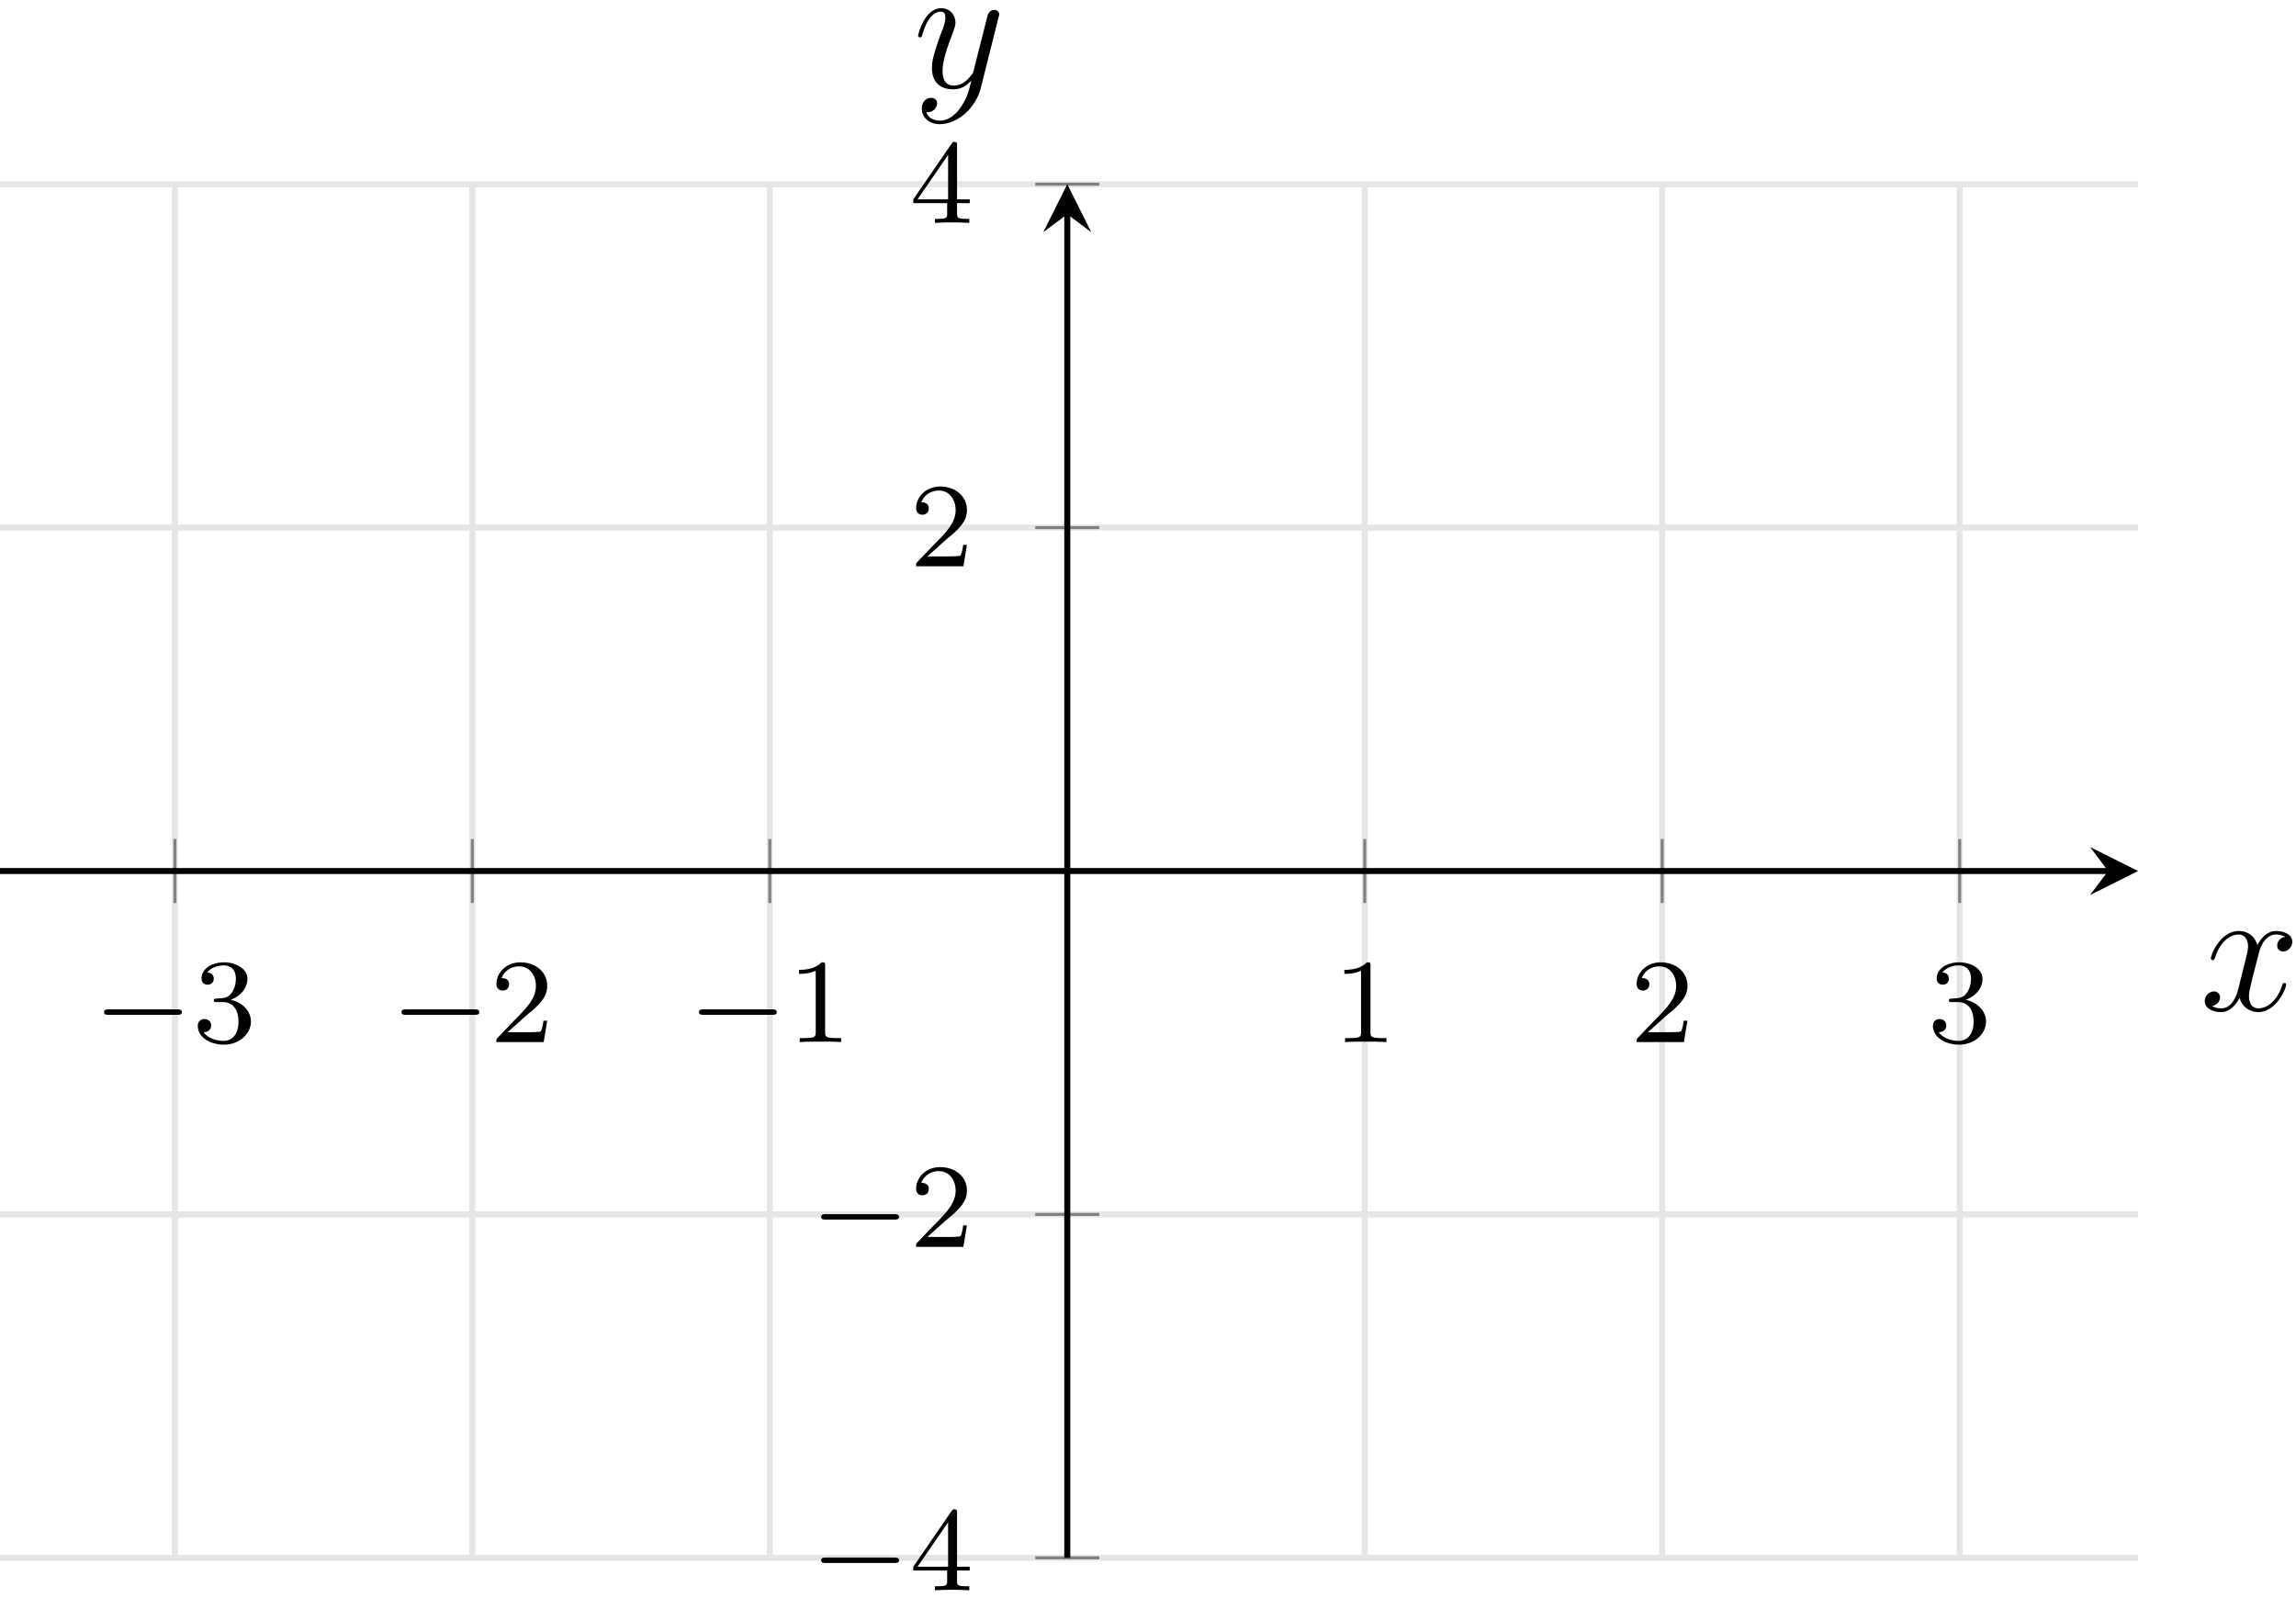
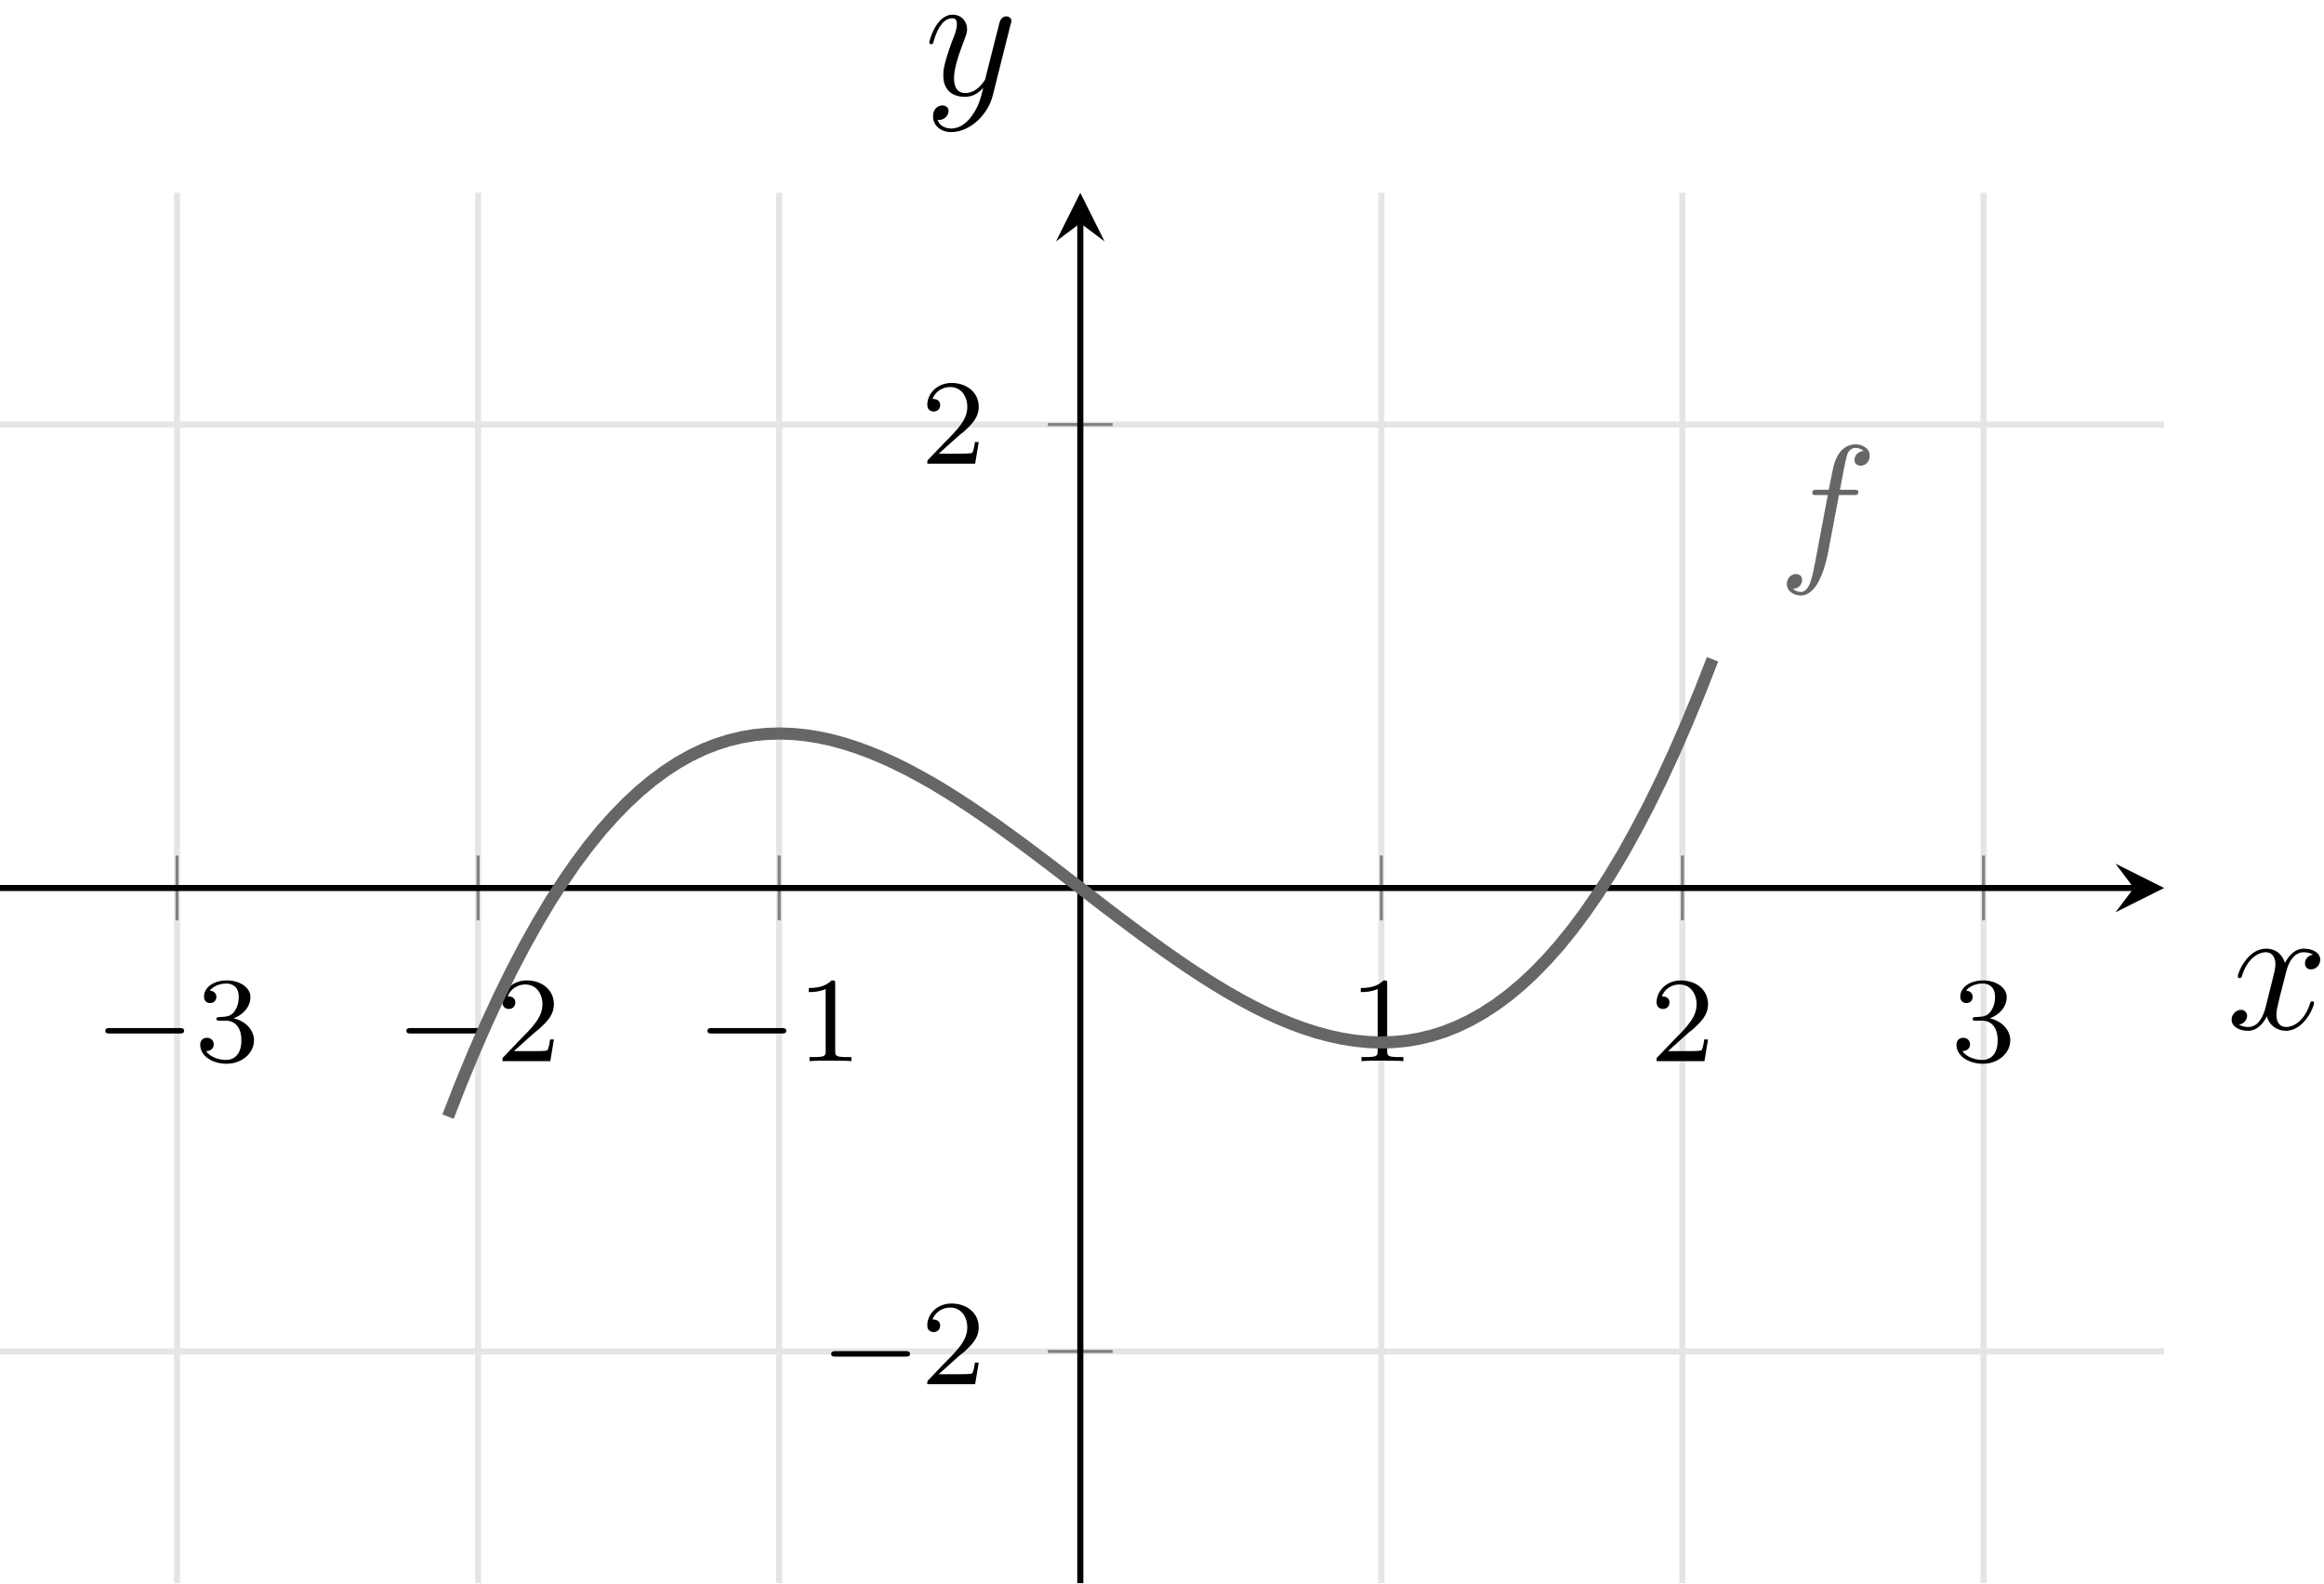
- <svg xmlns="http://www.w3.org/2000/svg" xmlns:xlink="http://www.w3.org/1999/xlink" width="152.496pt" height="106.084pt" viewBox="0 0 152.496 106.084">
+ <svg xmlns="http://www.w3.org/2000/svg" xmlns:xlink="http://www.w3.org/1999/xlink" width="152.496pt" height="103.924pt" viewBox="0 0 152.496 103.924">
  <defs>
    <g>
      <g id="glyph-0-0">
        <path d="M 5.562 -1.812 C 5.703 -1.812 5.875 -1.812 5.875 -1.984 C 5.875 -2.172 5.703 -2.172 5.562 -2.172 L 1 -2.172 C 0.875 -2.172 0.703 -2.172 0.703 -1.984 C 0.703 -1.812 0.875 -1.812 1 -1.812 Z M 5.562 -1.812 " />
      </g>
      <g id="glyph-1-0">
        <path d="M 2.016 -2.656 C 2.641 -2.656 3.047 -2.203 3.047 -1.359 C 3.047 -0.359 2.484 -0.078 2.062 -0.078 C 1.625 -0.078 1.016 -0.234 0.734 -0.656 C 1.031 -0.656 1.234 -0.844 1.234 -1.094 C 1.234 -1.359 1.047 -1.531 0.781 -1.531 C 0.578 -1.531 0.344 -1.406 0.344 -1.078 C 0.344 -0.328 1.156 0.172 2.078 0.172 C 3.125 0.172 3.875 -0.562 3.875 -1.359 C 3.875 -2.031 3.344 -2.625 2.531 -2.812 C 3.156 -3.031 3.641 -3.562 3.641 -4.203 C 3.641 -4.844 2.922 -5.297 2.094 -5.297 C 1.234 -5.297 0.594 -4.844 0.594 -4.234 C 0.594 -3.938 0.781 -3.812 1 -3.812 C 1.25 -3.812 1.406 -3.984 1.406 -4.219 C 1.406 -4.516 1.141 -4.625 0.969 -4.625 C 1.312 -5.062 1.922 -5.094 2.062 -5.094 C 2.266 -5.094 2.875 -5.031 2.875 -4.203 C 2.875 -3.656 2.641 -3.312 2.531 -3.188 C 2.297 -2.938 2.109 -2.922 1.625 -2.891 C 1.469 -2.891 1.406 -2.875 1.406 -2.766 C 1.406 -2.656 1.484 -2.656 1.625 -2.656 Z M 2.016 -2.656 " />
      </g>
      <g id="glyph-1-1">
        <path d="M 2.25 -1.625 C 2.375 -1.75 2.703 -2.016 2.844 -2.125 C 3.328 -2.578 3.797 -3.016 3.797 -3.734 C 3.797 -4.688 3 -5.297 2.016 -5.297 C 1.047 -5.297 0.422 -4.578 0.422 -3.859 C 0.422 -3.469 0.734 -3.422 0.844 -3.422 C 1.016 -3.422 1.266 -3.531 1.266 -3.844 C 1.266 -4.25 0.859 -4.25 0.766 -4.25 C 1 -4.844 1.531 -5.031 1.922 -5.031 C 2.656 -5.031 3.047 -4.406 3.047 -3.734 C 3.047 -2.906 2.469 -2.297 1.516 -1.344 L 0.516 -0.297 C 0.422 -0.219 0.422 -0.203 0.422 0 L 3.562 0 L 3.797 -1.422 L 3.547 -1.422 C 3.531 -1.266 3.469 -0.875 3.375 -0.719 C 3.328 -0.656 2.719 -0.656 2.594 -0.656 L 1.172 -0.656 Z M 2.25 -1.625 " />
      </g>
      <g id="glyph-1-2">
        <path d="M 2.5 -5.078 C 2.5 -5.297 2.484 -5.297 2.266 -5.297 C 1.938 -4.984 1.516 -4.797 0.766 -4.797 L 0.766 -4.531 C 0.984 -4.531 1.406 -4.531 1.875 -4.734 L 1.875 -0.656 C 1.875 -0.359 1.844 -0.266 1.094 -0.266 L 0.812 -0.266 L 0.812 0 C 1.141 -0.031 1.828 -0.031 2.188 -0.031 C 2.547 -0.031 3.234 -0.031 3.562 0 L 3.562 -0.266 L 3.281 -0.266 C 2.531 -0.266 2.5 -0.359 2.5 -0.656 Z M 2.5 -5.078 " />
      </g>
-       <g id="glyph-1-3">
-         <path d="M 3.141 -5.156 C 3.141 -5.312 3.141 -5.375 2.969 -5.375 C 2.875 -5.375 2.859 -5.375 2.781 -5.266 L 0.234 -1.562 L 0.234 -1.312 L 2.484 -1.312 L 2.484 -0.641 C 2.484 -0.344 2.469 -0.266 1.844 -0.266 L 1.672 -0.266 L 1.672 0 C 2.344 -0.031 2.359 -0.031 2.812 -0.031 C 3.266 -0.031 3.281 -0.031 3.953 0 L 3.953 -0.266 L 3.781 -0.266 C 3.156 -0.266 3.141 -0.344 3.141 -0.641 L 3.141 -1.312 L 3.984 -1.312 L 3.984 -1.562 L 3.141 -1.562 Z M 2.547 -4.516 L 2.547 -1.562 L 0.516 -1.562 Z M 2.547 -4.516 " />
+       <g id="glyph-2-0">
+         <path d="M 4 -4.359 L 4.938 -4.359 C 5.156 -4.359 5.266 -4.359 5.266 -4.578 C 5.266 -4.703 5.156 -4.703 4.969 -4.703 L 4.062 -4.703 L 4.297 -5.938 C 4.344 -6.172 4.5 -6.953 4.562 -7.078 C 4.656 -7.281 4.844 -7.453 5.078 -7.453 C 5.109 -7.453 5.406 -7.453 5.609 -7.25 C 5.125 -7.203 5.016 -6.828 5.016 -6.656 C 5.016 -6.406 5.219 -6.281 5.422 -6.281 C 5.703 -6.281 6.016 -6.516 6.016 -6.938 C 6.016 -7.438 5.516 -7.688 5.078 -7.688 C 4.703 -7.688 4.016 -7.5 3.688 -6.406 C 3.625 -6.188 3.594 -6.078 3.328 -4.703 L 2.578 -4.703 C 2.359 -4.703 2.25 -4.703 2.25 -4.5 C 2.25 -4.359 2.344 -4.359 2.547 -4.359 L 3.266 -4.359 L 2.453 -0.047 C 2.25 1 2.078 2 1.5 2 C 1.469 2 1.188 2 0.984 1.797 C 1.484 1.766 1.578 1.375 1.578 1.203 C 1.578 0.953 1.391 0.828 1.172 0.828 C 0.891 0.828 0.578 1.062 0.578 1.484 C 0.578 1.969 1.062 2.234 1.5 2.234 C 2.109 2.234 2.547 1.594 2.734 1.172 C 3.094 0.484 3.344 -0.828 3.344 -0.906 Z M 4 -4.359 " />
      </g>
-       <g id="glyph-2-0">
+       <g id="glyph-3-0">
        <path d="M 5.672 -4.875 C 5.281 -4.812 5.141 -4.516 5.141 -4.297 C 5.141 -4 5.359 -3.906 5.531 -3.906 C 5.891 -3.906 6.141 -4.219 6.141 -4.547 C 6.141 -5.047 5.562 -5.266 5.062 -5.266 C 4.344 -5.266 3.938 -4.547 3.828 -4.328 C 3.547 -5.219 2.812 -5.266 2.594 -5.266 C 1.375 -5.266 0.734 -3.703 0.734 -3.438 C 0.734 -3.391 0.781 -3.328 0.859 -3.328 C 0.953 -3.328 0.984 -3.406 1 -3.453 C 1.406 -4.781 2.219 -5.031 2.562 -5.031 C 3.094 -5.031 3.203 -4.531 3.203 -4.25 C 3.203 -3.984 3.125 -3.703 2.984 -3.125 L 2.578 -1.5 C 2.406 -0.781 2.062 -0.125 1.422 -0.125 C 1.359 -0.125 1.062 -0.125 0.812 -0.281 C 1.25 -0.359 1.344 -0.719 1.344 -0.859 C 1.344 -1.094 1.156 -1.25 0.938 -1.25 C 0.641 -1.25 0.328 -0.984 0.328 -0.609 C 0.328 -0.109 0.891 0.125 1.406 0.125 C 1.984 0.125 2.391 -0.328 2.641 -0.828 C 2.828 -0.125 3.438 0.125 3.875 0.125 C 5.094 0.125 5.734 -1.453 5.734 -1.703 C 5.734 -1.766 5.688 -1.812 5.625 -1.812 C 5.516 -1.812 5.5 -1.75 5.469 -1.656 C 5.141 -0.609 4.453 -0.125 3.906 -0.125 C 3.484 -0.125 3.266 -0.438 3.266 -0.922 C 3.266 -1.188 3.312 -1.375 3.5 -2.156 L 3.922 -3.797 C 4.094 -4.5 4.5 -5.031 5.062 -5.031 C 5.078 -5.031 5.422 -5.031 5.672 -4.875 Z M 5.672 -4.875 " />
      </g>
-       <g id="glyph-2-1">
+       <g id="glyph-3-1">
        <path d="M 3.141 1.344 C 2.828 1.797 2.359 2.203 1.766 2.203 C 1.625 2.203 1.047 2.172 0.875 1.625 C 0.906 1.641 0.969 1.641 0.984 1.641 C 1.344 1.641 1.594 1.328 1.594 1.047 C 1.594 0.781 1.359 0.688 1.188 0.688 C 0.984 0.688 0.578 0.828 0.578 1.406 C 0.578 2.016 1.094 2.438 1.766 2.438 C 2.969 2.438 4.172 1.344 4.5 0.016 L 5.672 -4.656 C 5.688 -4.703 5.719 -4.781 5.719 -4.859 C 5.719 -5.031 5.562 -5.156 5.391 -5.156 C 5.281 -5.156 5.031 -5.109 4.938 -4.75 L 4.047 -1.234 C 4 -1.016 4 -0.984 3.891 -0.859 C 3.656 -0.531 3.266 -0.125 2.688 -0.125 C 2.016 -0.125 1.953 -0.781 1.953 -1.094 C 1.953 -1.781 2.281 -2.703 2.609 -3.562 C 2.734 -3.906 2.812 -4.078 2.812 -4.312 C 2.812 -4.812 2.453 -5.266 1.859 -5.266 C 0.766 -5.266 0.328 -3.531 0.328 -3.438 C 0.328 -3.391 0.375 -3.328 0.453 -3.328 C 0.562 -3.328 0.578 -3.375 0.625 -3.547 C 0.906 -4.547 1.359 -5.031 1.828 -5.031 C 1.938 -5.031 2.141 -5.031 2.141 -4.641 C 2.141 -4.328 2.016 -3.984 1.828 -3.531 C 1.25 -1.953 1.25 -1.562 1.25 -1.281 C 1.25 -0.141 2.062 0.125 2.656 0.125 C 3 0.125 3.438 0.016 3.844 -0.438 L 3.859 -0.422 C 3.688 0.281 3.562 0.75 3.141 1.344 Z M 3.141 1.344 " />
      </g>
    </g>
    <clipPath id="clip-0">
-       <path clip-rule="nonzero" d="M 60 100 L 65 100 L 65 105.625 L 60 105.625 Z M 60 100 " />
+       <path clip-rule="nonzero" d="M 11 12 L 131 12 L 131 103.887 L 11 103.887 Z M 11 12 " />
    </clipPath>
    <clipPath id="clip-1">
-       <path clip-rule="nonzero" d="M 146 61 L 152.242 61 L 152.242 68 L 146 68 Z M 146 61 " />
+       <path clip-rule="nonzero" d="M 70 14 L 72 14 L 72 103.887 L 70 103.887 Z M 70 14 " />
+     </clipPath>
+     <clipPath id="clip-2">
+       <path clip-rule="nonzero" d="M 146 62 L 152.242 62 L 152.242 68 L 146 68 Z M 146 62 " />
    </clipPath>
  </defs>
-   <path fill="none" stroke-width="0.399" stroke-linecap="butt" stroke-linejoin="miter" stroke="rgb(89.999%, 89.999%, 89.999%)" stroke-opacity="1" stroke-miterlimit="10" d="M 11.855 0.001 L 11.855 91.236 M 31.609 0.001 L 31.609 91.236 M 51.367 0.001 L 51.367 91.236 M 90.879 0.001 L 90.879 91.236 M 110.636 0.001 L 110.636 91.236 M 130.394 0.001 L 130.394 91.236 " transform="matrix(1, 0, 0, -1, -0.238, 103.47)" />
-   <path fill="none" stroke-width="0.399" stroke-linecap="butt" stroke-linejoin="miter" stroke="rgb(89.999%, 89.999%, 89.999%)" stroke-opacity="1" stroke-miterlimit="10" d="M -0 0.001 L 142.246 0.001 M -0 22.81 L 142.246 22.81 M -0 68.427 L 142.246 68.427 M -0 91.236 L 142.246 91.236 " transform="matrix(1, 0, 0, -1, -0.238, 103.47)" />
-   <path fill="none" stroke-width="0.199" stroke-linecap="butt" stroke-linejoin="miter" stroke="rgb(50%, 50%, 50%)" stroke-opacity="1" stroke-miterlimit="10" d="M 11.855 43.493 L 11.855 47.743 M 31.609 43.493 L 31.609 47.743 M 51.367 43.493 L 51.367 47.743 M 90.879 43.493 L 90.879 47.743 M 110.636 43.493 L 110.636 47.743 M 130.394 43.493 L 130.394 47.743 " transform="matrix(1, 0, 0, -1, -0.238, 103.47)" />
-   <path fill="none" stroke-width="0.199" stroke-linecap="butt" stroke-linejoin="miter" stroke="rgb(50%, 50%, 50%)" stroke-opacity="1" stroke-miterlimit="10" d="M 68.996 0.001 L 73.25 0.001 M 68.996 22.81 L 73.25 22.81 M 68.996 68.427 L 73.25 68.427 M 68.996 91.236 L 73.25 91.236 " transform="matrix(1, 0, 0, -1, -0.238, 103.47)" />
-   <path fill="none" stroke-width="0.399" stroke-linecap="butt" stroke-linejoin="miter" stroke="rgb(0%, 0%, 0%)" stroke-opacity="1" stroke-miterlimit="10" d="M -0 45.618 L 140.254 45.618 " transform="matrix(1, 0, 0, -1, -0.238, 103.47)" />
-   <path fill-rule="nonzero" fill="rgb(0%, 0%, 0%)" fill-opacity="1" d="M 142.008 57.852 L 138.82 56.258 L 140.016 57.852 L 138.82 59.445 " />
-   <path fill="none" stroke-width="0.399" stroke-linecap="butt" stroke-linejoin="miter" stroke="rgb(0%, 0%, 0%)" stroke-opacity="1" stroke-miterlimit="10" d="M 71.125 0.001 L 71.125 89.243 " transform="matrix(1, 0, 0, -1, -0.238, 103.47)" />
-   <path fill-rule="nonzero" fill="rgb(0%, 0%, 0%)" fill-opacity="1" d="M 70.887 12.234 L 69.293 15.422 L 70.887 14.227 L 72.48 15.422 " />
+   <g clip-path="url(#clip-0)">
+     <path fill="none" stroke-width="0.399" stroke-linecap="butt" stroke-linejoin="miter" stroke="rgb(89.999%, 89.999%, 89.999%)" stroke-opacity="1" stroke-miterlimit="10" d="M 11.855 0 L 11.855 91.231 M 31.609 0 L 31.609 91.231 M 51.367 0 L 51.367 91.231 M 90.879 0 L 90.879 91.231 M 110.636 0 L 110.636 91.231 M 130.394 0 L 130.394 91.231 " transform="matrix(1, 0, 0, -1, -0.238, 103.883)" />
+   </g>
+   <path fill="none" stroke-width="0.399" stroke-linecap="butt" stroke-linejoin="miter" stroke="rgb(89.999%, 89.999%, 89.999%)" stroke-opacity="1" stroke-miterlimit="10" d="M -0 15.203 L 142.246 15.203 M -0 76.024 L 142.246 76.024 " transform="matrix(1, 0, 0, -1, -0.238, 103.883)" />
+   <path fill="none" stroke-width="0.199" stroke-linecap="butt" stroke-linejoin="miter" stroke="rgb(50%, 50%, 50%)" stroke-opacity="1" stroke-miterlimit="10" d="M 11.855 43.488 L 11.855 47.742 M 31.609 43.488 L 31.609 47.742 M 51.367 43.488 L 51.367 47.742 M 90.879 43.488 L 90.879 47.742 M 110.636 43.488 L 110.636 47.742 M 130.394 43.488 L 130.394 47.742 " transform="matrix(1, 0, 0, -1, -0.238, 103.883)" />
+   <path fill="none" stroke-width="0.199" stroke-linecap="butt" stroke-linejoin="miter" stroke="rgb(50%, 50%, 50%)" stroke-opacity="1" stroke-miterlimit="10" d="M 68.996 15.203 L 73.25 15.203 M 68.996 76.024 L 73.25 76.024 " transform="matrix(1, 0, 0, -1, -0.238, 103.883)" />
+   <path fill="none" stroke-width="0.399" stroke-linecap="butt" stroke-linejoin="miter" stroke="rgb(0%, 0%, 0%)" stroke-opacity="1" stroke-miterlimit="10" d="M -0 45.613 L 140.254 45.613 " transform="matrix(1, 0, 0, -1, -0.238, 103.883)" />
+   <path fill-rule="nonzero" fill="rgb(0%, 0%, 0%)" fill-opacity="1" d="M 142.008 58.27 L 138.82 56.676 L 140.016 58.27 L 138.82 59.863 " />
+   <g clip-path="url(#clip-1)">
+     <path fill="none" stroke-width="0.399" stroke-linecap="butt" stroke-linejoin="miter" stroke="rgb(0%, 0%, 0%)" stroke-opacity="1" stroke-miterlimit="10" d="M 71.125 0 L 71.125 89.238 " transform="matrix(1, 0, 0, -1, -0.238, 103.883)" />
+   </g>
+   <path fill-rule="nonzero" fill="rgb(0%, 0%, 0%)" fill-opacity="1" d="M 70.887 12.652 L 69.293 15.84 L 70.887 14.645 L 72.48 15.84 " />
  <g fill="rgb(0%, 0%, 0%)" fill-opacity="1">
-     <use xlink:href="#glyph-0-0" x="6.206" y="69.214" />
+     <use xlink:href="#glyph-0-0" x="6.206" y="69.631" />
  </g>
  <g fill="rgb(0%, 0%, 0%)" fill-opacity="1">
-     <use xlink:href="#glyph-1-0" x="12.792" y="69.214" />
+     <use xlink:href="#glyph-1-0" x="12.792" y="69.631" />
  </g>
  <g fill="rgb(0%, 0%, 0%)" fill-opacity="1">
-     <use xlink:href="#glyph-0-0" x="25.962" y="69.214" />
+     <use xlink:href="#glyph-0-0" x="25.962" y="69.631" />
  </g>
  <g fill="rgb(0%, 0%, 0%)" fill-opacity="1">
-     <use xlink:href="#glyph-1-1" x="32.548" y="69.214" />
+     <use xlink:href="#glyph-1-1" x="32.548" y="69.631" />
  </g>
  <g fill="rgb(0%, 0%, 0%)" fill-opacity="1">
-     <use xlink:href="#glyph-0-0" x="45.718" y="69.214" />
+     <use xlink:href="#glyph-0-0" x="45.718" y="69.631" />
  </g>
  <g fill="rgb(0%, 0%, 0%)" fill-opacity="1">
-     <use xlink:href="#glyph-1-2" x="52.304" y="69.214" />
+     <use xlink:href="#glyph-1-2" x="52.304" y="69.631" />
  </g>
  <g fill="rgb(0%, 0%, 0%)" fill-opacity="1">
-     <use xlink:href="#glyph-1-2" x="88.524" y="69.214" />
+     <use xlink:href="#glyph-1-2" x="88.524" y="69.631" />
  </g>
  <g fill="rgb(0%, 0%, 0%)" fill-opacity="1">
-     <use xlink:href="#glyph-1-1" x="108.28" y="69.214" />
+     <use xlink:href="#glyph-1-1" x="108.28" y="69.631" />
  </g>
  <g fill="rgb(0%, 0%, 0%)" fill-opacity="1">
-     <use xlink:href="#glyph-1-0" x="128.036" y="69.214" />
+     <use xlink:href="#glyph-1-0" x="128.036" y="69.631" />
  </g>
  <g fill="rgb(0%, 0%, 0%)" fill-opacity="1">
-     <use xlink:href="#glyph-0-0" x="53.838" y="105.623" />
+     <use xlink:href="#glyph-0-0" x="53.838" y="90.832" />
  </g>
-   <g clip-path="url(#clip-0)">
+   <g fill="rgb(0%, 0%, 0%)" fill-opacity="1">
+     <use xlink:href="#glyph-1-1" x="60.424" y="90.832" />
+   </g>
+   <g fill="rgb(0%, 0%, 0%)" fill-opacity="1">
+     <use xlink:href="#glyph-1-1" x="60.425" y="30.427" />
+   </g>
+   <path fill="none" stroke-width="0.797" stroke-linecap="butt" stroke-linejoin="miter" stroke="rgb(39.999%, 39.999%, 39.999%)" stroke-opacity="1" stroke-miterlimit="10" d="M 29.636 30.61 L 30.472 32.75 L 31.312 34.781 L 32.148 36.699 L 32.988 38.512 L 33.824 40.219 L 34.664 41.821 L 35.504 43.321 L 36.34 44.727 L 37.179 46.031 L 38.015 47.246 L 38.855 48.367 L 39.691 49.399 L 40.531 50.34 L 41.367 51.199 L 42.207 51.977 L 43.047 52.676 L 43.883 53.293 L 44.722 53.84 L 45.558 54.309 L 46.398 54.711 L 47.234 55.039 L 48.074 55.305 L 48.914 55.508 L 49.75 55.649 L 50.59 55.727 L 51.425 55.75 L 52.265 55.719 L 53.101 55.637 L 53.941 55.504 L 54.781 55.324 L 55.617 55.098 L 56.457 54.828 L 57.293 54.52 L 58.133 54.172 L 58.968 53.789 L 59.808 53.371 L 60.644 52.922 L 61.484 52.446 L 62.324 51.942 L 63.16 51.41 L 64 50.86 L 64.836 50.289 L 65.675 49.703 L 66.511 49.098 L 67.351 48.485 L 68.191 47.856 L 69.027 47.223 L 69.867 46.582 L 70.703 45.938 L 71.543 45.293 L 72.379 44.649 L 73.218 44.008 L 74.058 43.375 L 74.894 42.746 L 75.734 42.133 L 76.57 41.528 L 77.41 40.942 L 78.246 40.371 L 79.086 39.821 L 79.925 39.289 L 80.761 38.785 L 81.601 38.309 L 82.437 37.86 L 83.277 37.442 L 84.113 37.059 L 84.953 36.711 L 85.789 36.403 L 86.629 36.133 L 87.468 35.906 L 88.304 35.727 L 89.144 35.594 L 89.98 35.508 L 90.82 35.477 L 91.656 35.504 L 92.496 35.582 L 93.336 35.723 L 94.172 35.922 L 95.011 36.188 L 95.847 36.52 L 96.687 36.922 L 97.523 37.391 L 98.363 37.934 L 99.203 38.555 L 100.039 39.25 L 100.879 40.028 L 101.715 40.887 L 102.554 41.832 L 103.39 42.863 L 104.23 43.985 L 105.066 45.196 L 105.906 46.504 L 106.746 47.906 L 107.582 49.41 L 108.422 51.012 L 109.258 52.715 L 110.097 54.528 L 110.933 56.449 L 111.773 58.477 L 112.613 60.621 " transform="matrix(1, 0, 0, -1, -0.238, 103.883)" />
+   <g fill="rgb(39.999%, 39.999%, 39.999%)" fill-opacity="1">
+     <use xlink:href="#glyph-2-0" x="116.671" y="36.843" />
+   </g>
+   <g clip-path="url(#clip-2)">
    <g fill="rgb(0%, 0%, 0%)" fill-opacity="1">
-       <use xlink:href="#glyph-1-3" x="60.424" y="105.623" />
+       <use xlink:href="#glyph-3-0" x="146.107" y="67.516" />
    </g>
  </g>
  <g fill="rgb(0%, 0%, 0%)" fill-opacity="1">
-     <use xlink:href="#glyph-0-0" x="53.838" y="82.814" />
-   </g>
-   <g fill="rgb(0%, 0%, 0%)" fill-opacity="1">
-     <use xlink:href="#glyph-1-1" x="60.424" y="82.814" />
-   </g>
-   <g fill="rgb(0%, 0%, 0%)" fill-opacity="1">
-     <use xlink:href="#glyph-1-1" x="60.425" y="37.611" />
-   </g>
-   <g fill="rgb(0%, 0%, 0%)" fill-opacity="1">
-     <use xlink:href="#glyph-1-3" x="60.425" y="14.803" />
-   </g>
-   <g clip-path="url(#clip-1)">
-     <g fill="rgb(0%, 0%, 0%)" fill-opacity="1">
-       <use xlink:href="#glyph-2-0" x="146.107" y="67.099" />
-     </g>
-   </g>
-   <g fill="rgb(0%, 0%, 0%)" fill-opacity="1">
-     <use xlink:href="#glyph-2-1" x="60.648" y="5.81" />
+     <use xlink:href="#glyph-3-1" x="60.648" y="6.23" />
  </g>
</svg>
